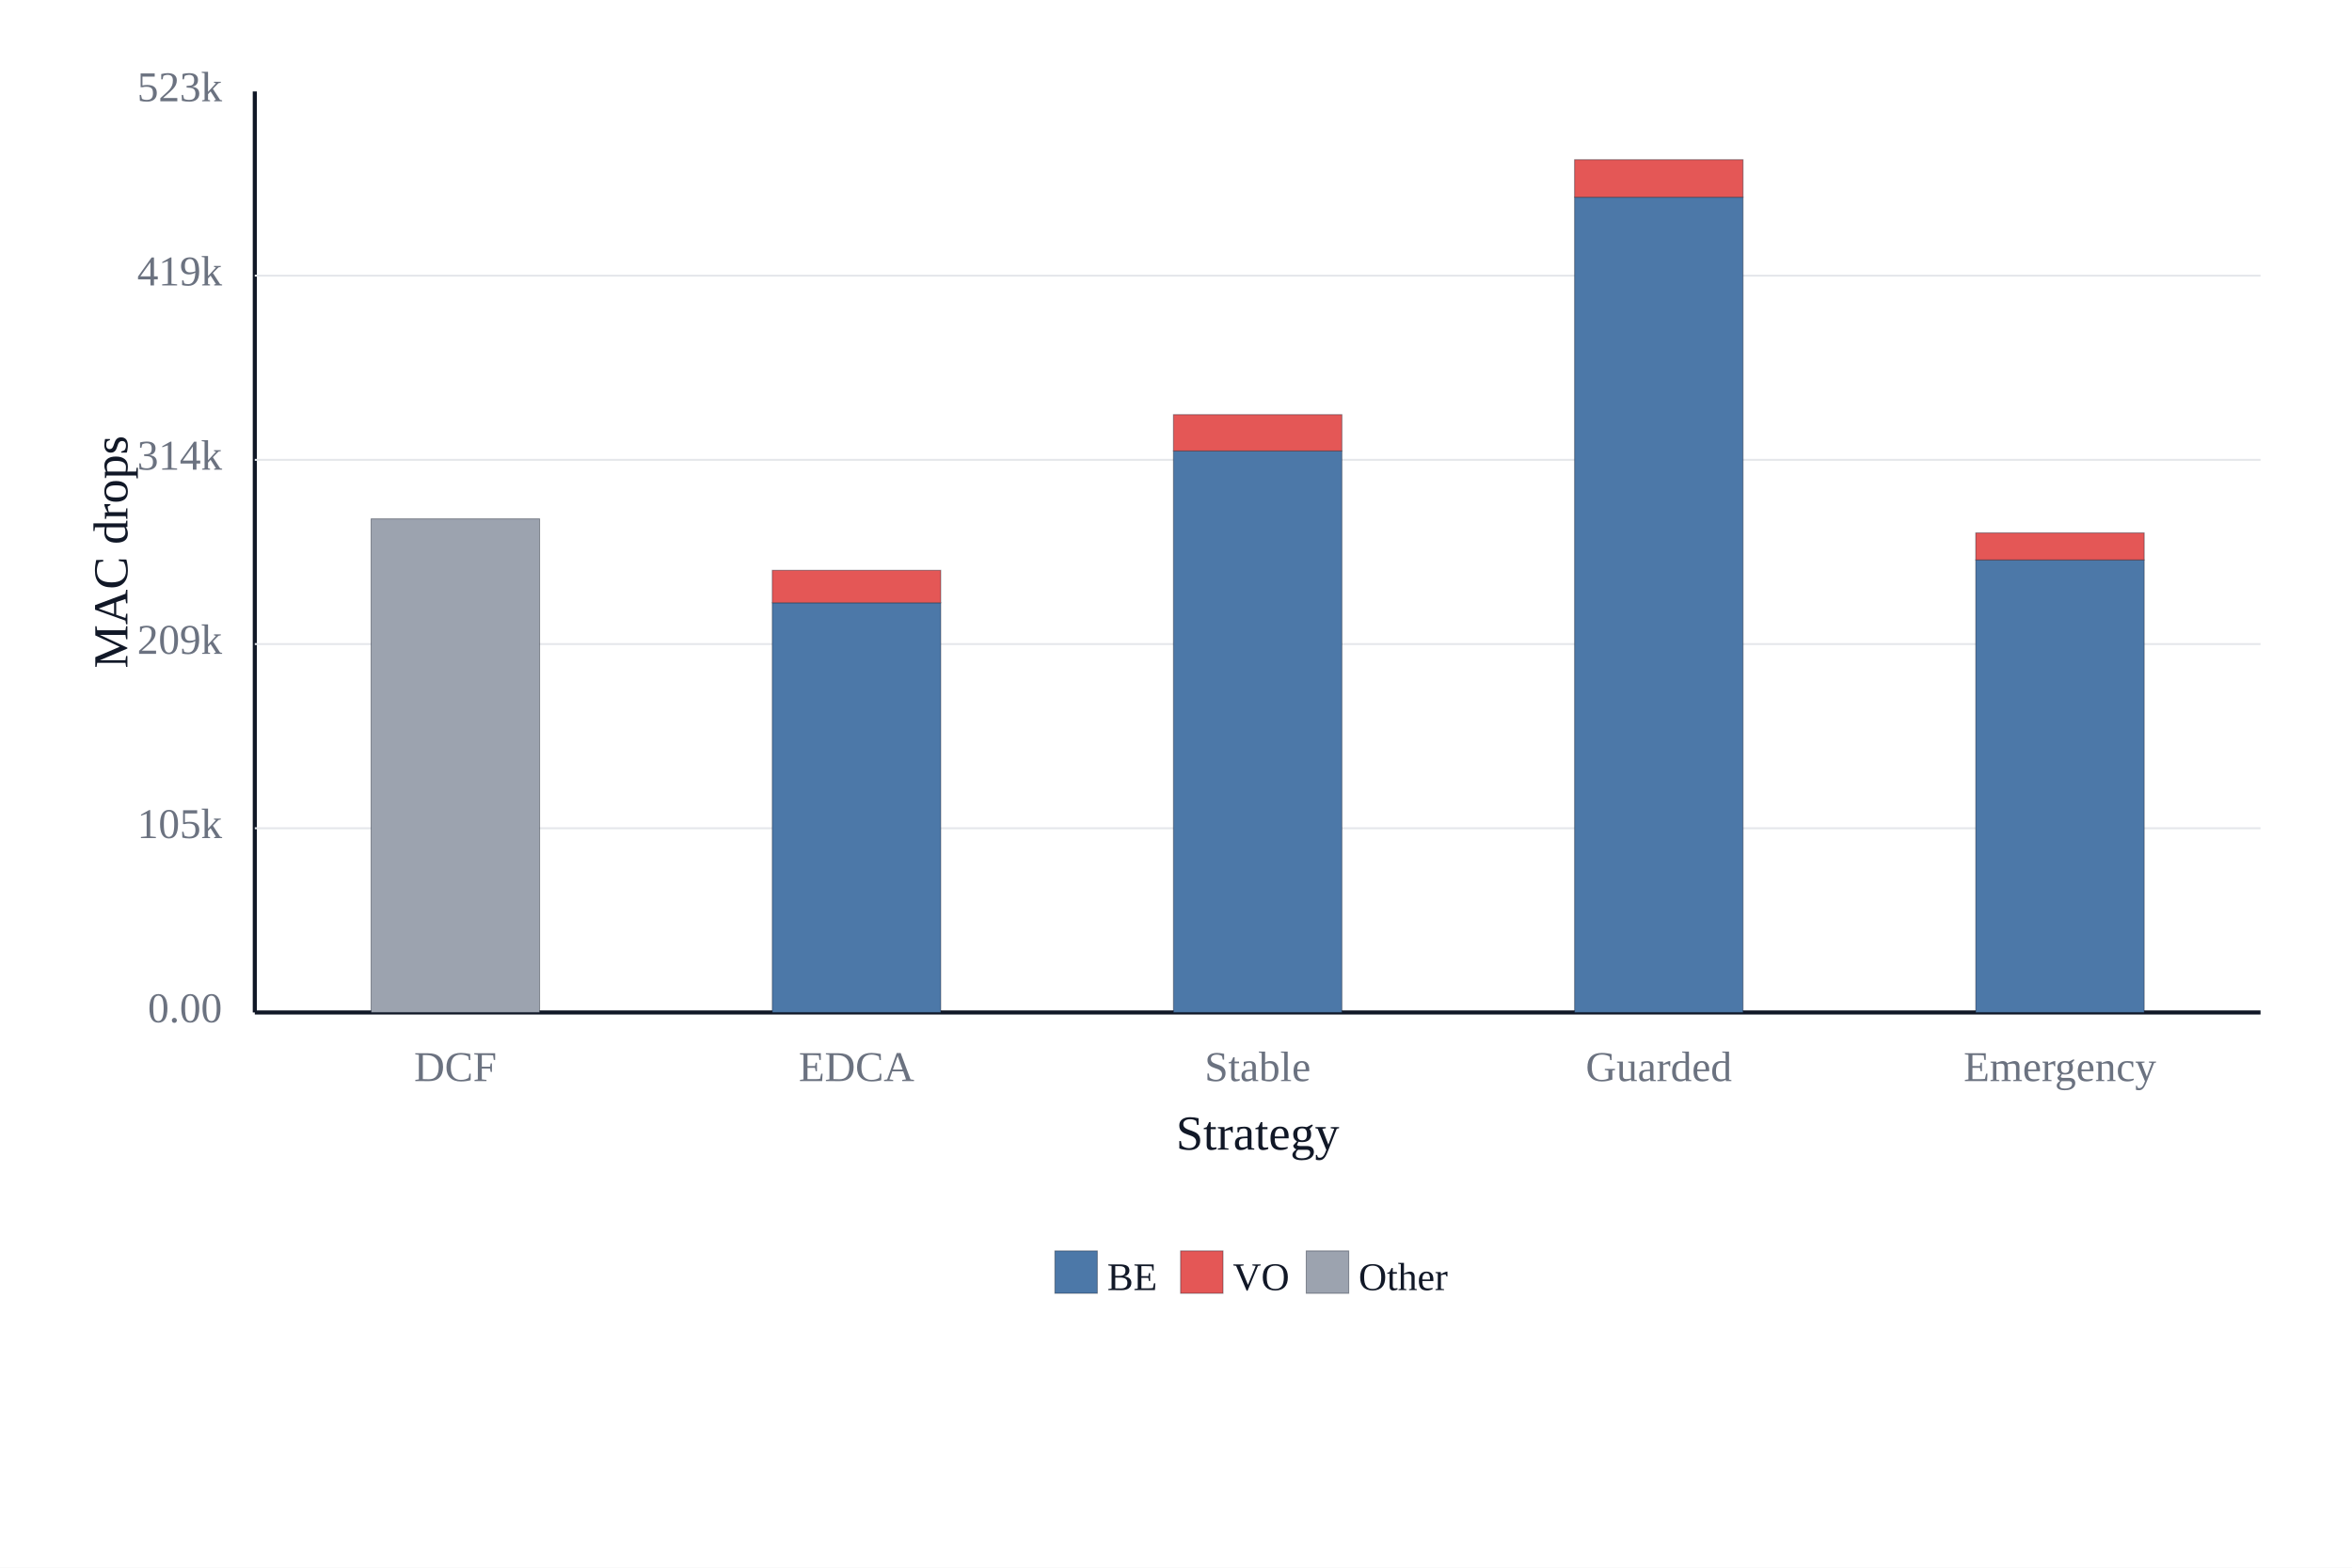
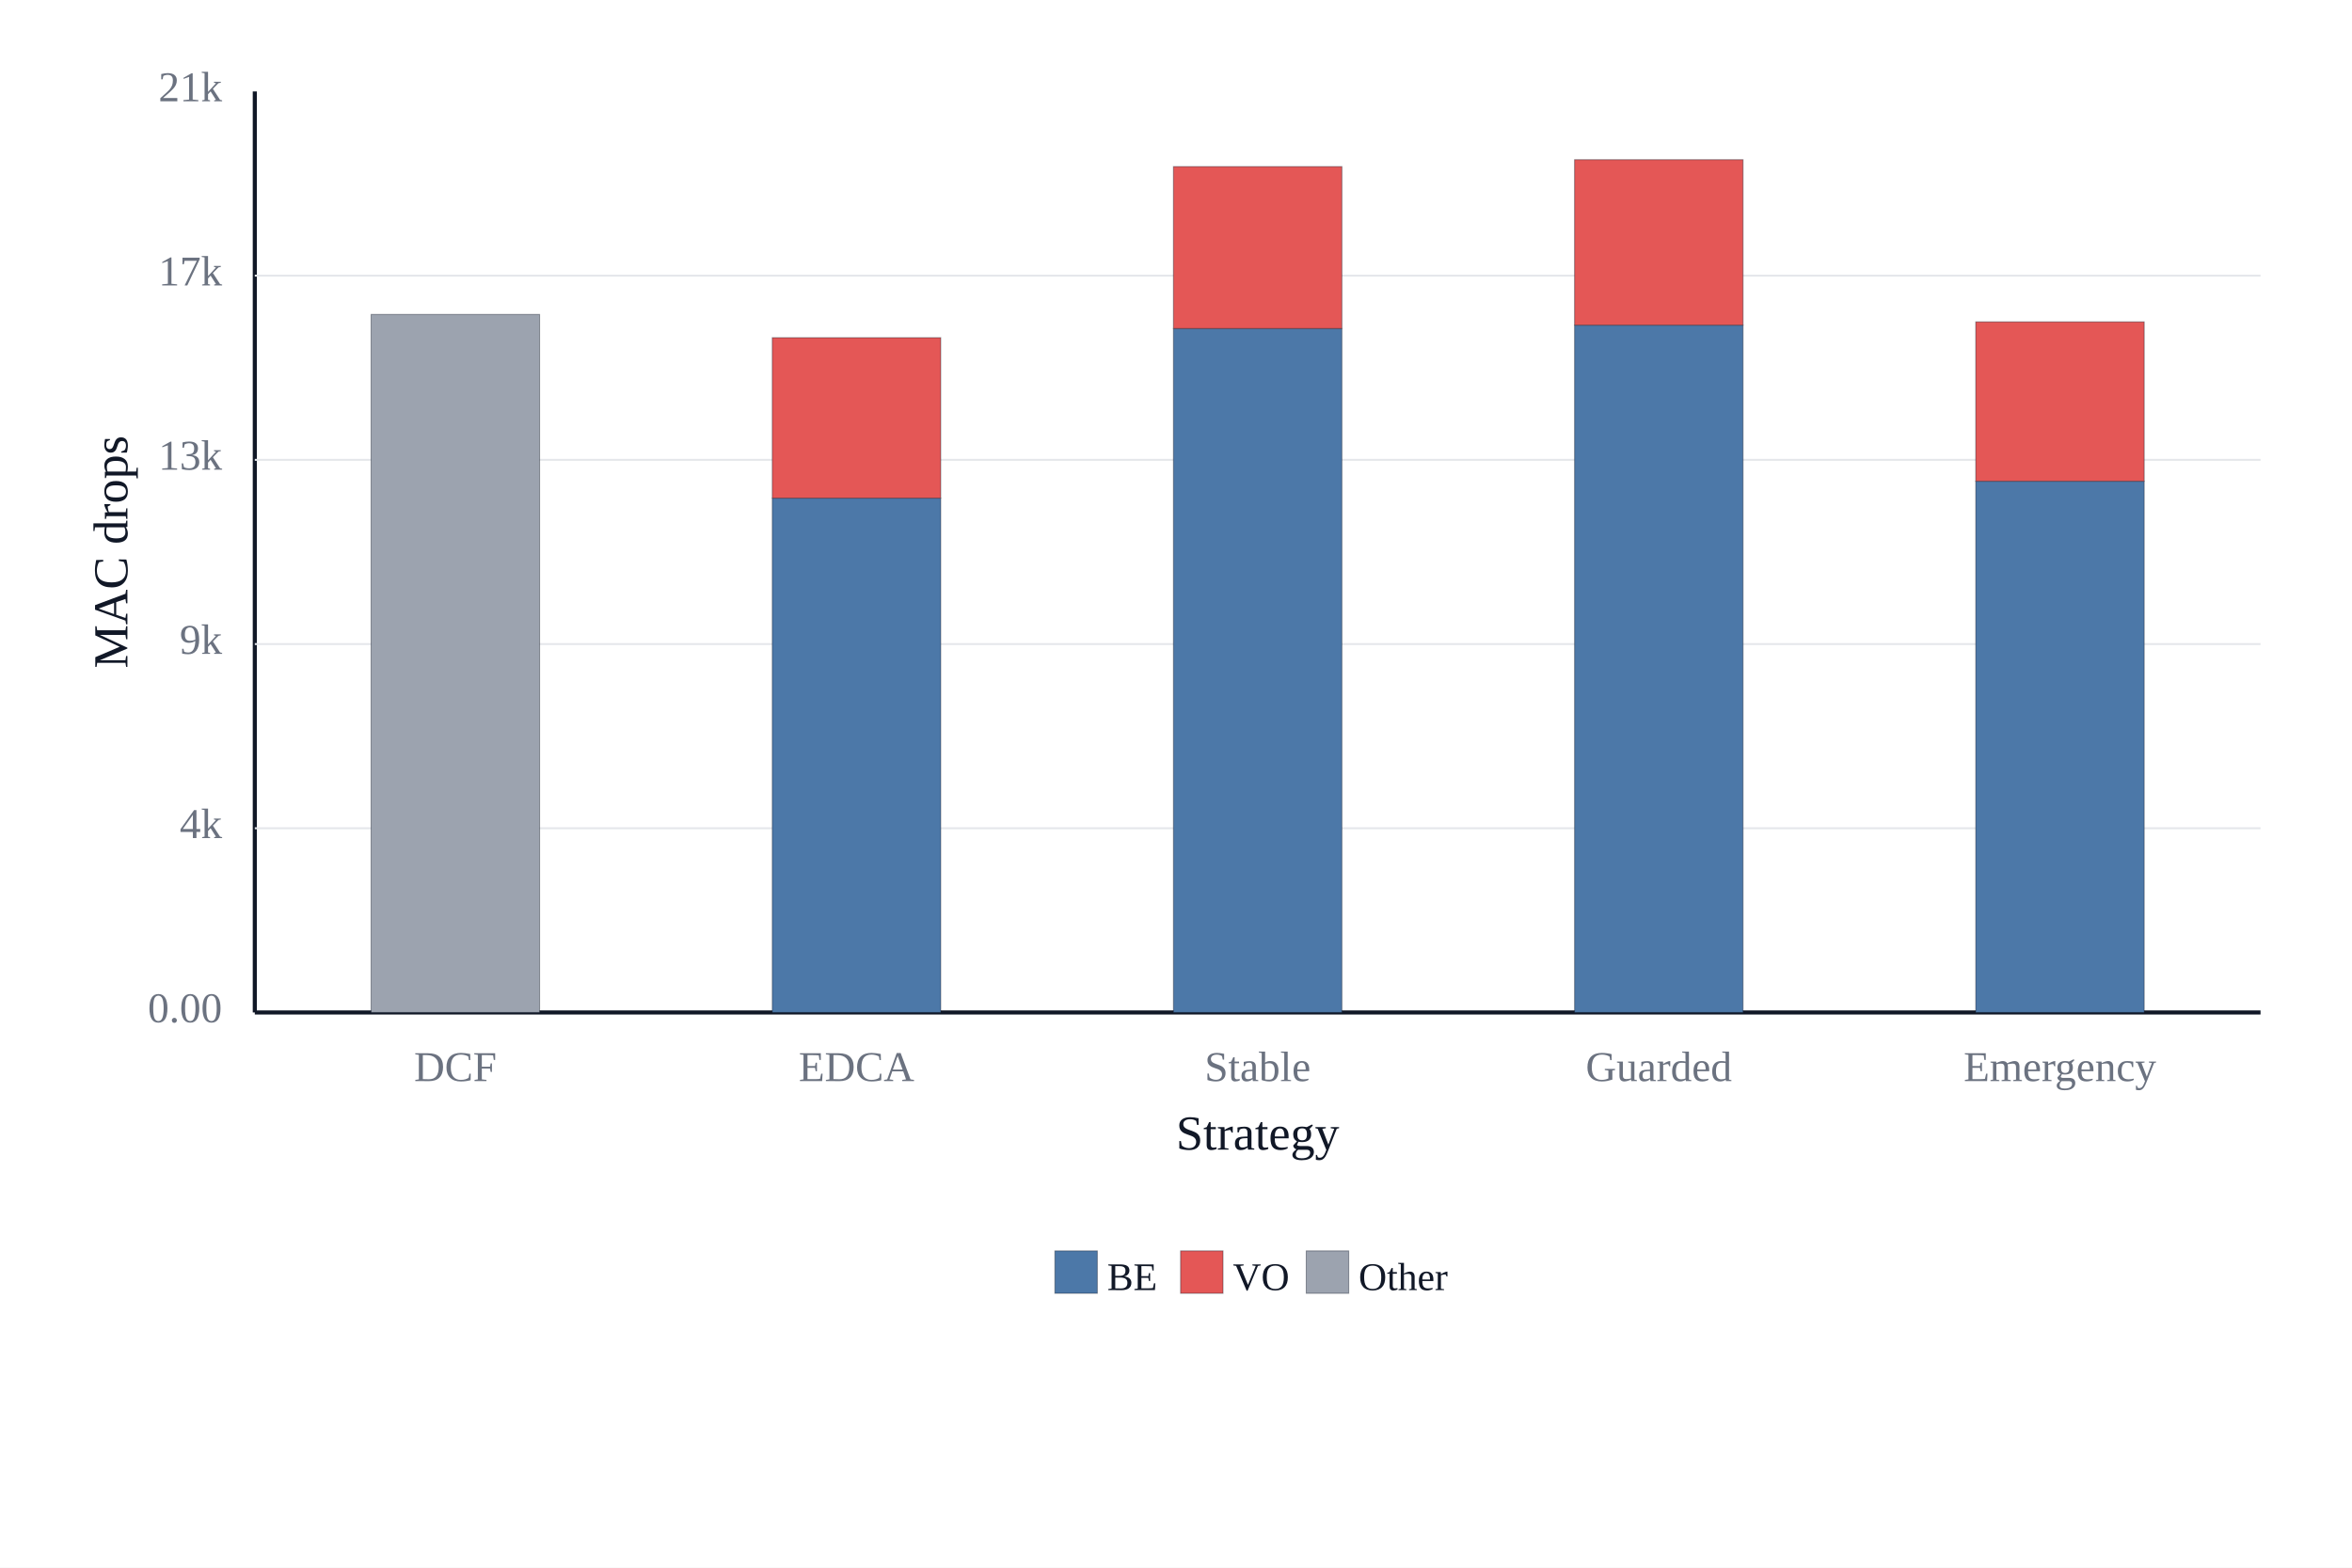
<svg xmlns="http://www.w3.org/2000/svg" width="720" height="480" viewBox="0 0 720 480">
  <rect width="100%" height="100%" fill="#ffffff" />
  <style>text { font-family: "Times New Roman", Times, serif; }</style>
  <line x1="78.00" y1="310.00" x2="692.00" y2="310.00" stroke="#111827" stroke-width="1.25" />
  <line x1="78.00" y1="28.00" x2="78.00" y2="310.00" stroke="#111827" stroke-width="1.25" />
  <text x="385.00" y="352.00" text-anchor="middle" font-size="15" fill="#111827">Strategy</text>
  <text x="39.00" y="169.00" text-anchor="middle" font-size="15" fill="#111827" transform="rotate(-90 39.00 169.00)">MAC drops</text>
  <text x="68.00" y="313.00" text-anchor="end" font-size="13" fill="#6b7280">0.00</text>
  <line x1="78.00" y1="253.60" x2="692.00" y2="253.60" stroke="#e5e7eb" stroke-width="0.6" />
-   <text x="68.00" y="256.60" text-anchor="end" font-size="13" fill="#6b7280">105k</text>
+   <text x="68.00" y="256.60" text-anchor="end" font-size="13" fill="#6b7280">4k</text>
  <line x1="78.00" y1="197.20" x2="692.00" y2="197.20" stroke="#e5e7eb" stroke-width="0.6" />
-   <text x="68.00" y="200.20" text-anchor="end" font-size="13" fill="#6b7280">209k</text>
+   <text x="68.00" y="200.20" text-anchor="end" font-size="13" fill="#6b7280">9k</text>
  <line x1="78.00" y1="140.80" x2="692.00" y2="140.80" stroke="#e5e7eb" stroke-width="0.6" />
-   <text x="68.00" y="143.80" text-anchor="end" font-size="13" fill="#6b7280">314k</text>
+   <text x="68.00" y="143.80" text-anchor="end" font-size="13" fill="#6b7280">13k</text>
  <line x1="78.00" y1="84.40" x2="692.00" y2="84.40" stroke="#e5e7eb" stroke-width="0.6" />
-   <text x="68.00" y="87.40" text-anchor="end" font-size="13" fill="#6b7280">419k</text>
-   <text x="68.00" y="31.00" text-anchor="end" font-size="13" fill="#6b7280">523k</text>
+   <text x="68.00" y="87.40" text-anchor="end" font-size="13" fill="#6b7280">17k</text>
+   <text x="68.00" y="31.00" text-anchor="end" font-size="13" fill="#6b7280">21k</text>
  <rect x="113.61" y="310.00" width="51.58" height="0.00" fill="#4c78a8" stroke="#111827" stroke-width="0.3" stroke-opacity="0.4" />
  <rect x="113.61" y="310.00" width="51.58" height="0.00" fill="#e45756" stroke="#111827" stroke-width="0.3" stroke-opacity="0.4" />
-   <rect x="113.61" y="158.86" width="51.58" height="151.14" fill="#9ca3af" stroke="#111827" stroke-width="0.3" stroke-opacity="0.4" />
+   <rect x="113.61" y="96.27" width="51.58" height="213.73" fill="#9ca3af" stroke="#111827" stroke-width="0.3" stroke-opacity="0.4" />
  <text x="139.40" y="331.00" text-anchor="middle" font-size="13" fill="#6b7280">DCF</text>
-   <rect x="236.41" y="184.55" width="51.58" height="125.45" fill="#4c78a8" stroke="#111827" stroke-width="0.3" stroke-opacity="0.4" />
-   <rect x="236.41" y="174.61" width="51.58" height="9.94" fill="#e45756" stroke="#111827" stroke-width="0.3" stroke-opacity="0.4" />
-   <rect x="236.41" y="174.61" width="51.58" height="0.00" fill="#9ca3af" stroke="#111827" stroke-width="0.3" stroke-opacity="0.4" />
+   <rect x="236.41" y="152.52" width="51.58" height="157.48" fill="#4c78a8" stroke="#111827" stroke-width="0.3" stroke-opacity="0.4" />
+   <rect x="236.41" y="103.38" width="51.58" height="49.14" fill="#e45756" stroke="#111827" stroke-width="0.3" stroke-opacity="0.4" />
+   <rect x="236.41" y="103.38" width="51.58" height="0.00" fill="#9ca3af" stroke="#111827" stroke-width="0.3" stroke-opacity="0.4" />
  <text x="262.20" y="331.00" text-anchor="middle" font-size="13" fill="#6b7280">EDCA</text>
-   <rect x="359.21" y="138.07" width="51.58" height="171.93" fill="#4c78a8" stroke="#111827" stroke-width="0.3" stroke-opacity="0.4" />
-   <rect x="359.21" y="126.95" width="51.58" height="11.12" fill="#e45756" stroke="#111827" stroke-width="0.3" stroke-opacity="0.4" />
-   <rect x="359.21" y="126.95" width="51.58" height="0.00" fill="#9ca3af" stroke="#111827" stroke-width="0.3" stroke-opacity="0.4" />
+   <rect x="359.21" y="100.59" width="51.58" height="209.41" fill="#4c78a8" stroke="#111827" stroke-width="0.3" stroke-opacity="0.4" />
+   <rect x="359.21" y="51.00" width="51.58" height="49.59" fill="#e45756" stroke="#111827" stroke-width="0.3" stroke-opacity="0.4" />
+   <rect x="359.21" y="51.00" width="51.58" height="0.00" fill="#9ca3af" stroke="#111827" stroke-width="0.3" stroke-opacity="0.4" />
  <text x="385.00" y="331.00" text-anchor="middle" font-size="13" fill="#6b7280">Stable</text>
-   <rect x="482.01" y="60.37" width="51.58" height="249.63" fill="#4c78a8" stroke="#111827" stroke-width="0.3" stroke-opacity="0.4" />
-   <rect x="482.01" y="48.89" width="51.58" height="11.48" fill="#e45756" stroke="#111827" stroke-width="0.3" stroke-opacity="0.4" />
+   <rect x="482.01" y="99.54" width="51.58" height="210.46" fill="#4c78a8" stroke="#111827" stroke-width="0.3" stroke-opacity="0.4" />
+   <rect x="482.01" y="48.89" width="51.58" height="50.66" fill="#e45756" stroke="#111827" stroke-width="0.3" stroke-opacity="0.4" />
  <rect x="482.01" y="48.89" width="51.58" height="0.00" fill="#9ca3af" stroke="#111827" stroke-width="0.3" stroke-opacity="0.4" />
  <text x="507.80" y="331.00" text-anchor="middle" font-size="13" fill="#6b7280">Guarded</text>
-   <rect x="604.81" y="171.44" width="51.58" height="138.56" fill="#4c78a8" stroke="#111827" stroke-width="0.3" stroke-opacity="0.4" />
-   <rect x="604.81" y="163.16" width="51.58" height="8.28" fill="#e45756" stroke="#111827" stroke-width="0.3" stroke-opacity="0.4" />
-   <rect x="604.81" y="163.16" width="51.58" height="0.00" fill="#9ca3af" stroke="#111827" stroke-width="0.3" stroke-opacity="0.4" />
+   <rect x="604.81" y="147.34" width="51.58" height="162.66" fill="#4c78a8" stroke="#111827" stroke-width="0.3" stroke-opacity="0.4" />
+   <rect x="604.81" y="98.54" width="51.58" height="48.80" fill="#e45756" stroke="#111827" stroke-width="0.3" stroke-opacity="0.4" />
+   <rect x="604.81" y="98.54" width="51.58" height="0.00" fill="#9ca3af" stroke="#111827" stroke-width="0.3" stroke-opacity="0.4" />
  <text x="630.60" y="331.00" text-anchor="middle" font-size="13" fill="#6b7280">Emergency</text>
  <rect x="322.92" y="383.00" width="13.00" height="13.00" fill="#4c78a8" stroke="#111827" stroke-width="0.3" stroke-opacity="0.4" />
  <text x="338.92" y="395.00" text-anchor="start" font-size="12" fill="#111827">BE</text>
  <rect x="361.40" y="383.00" width="13.00" height="13.00" fill="#e45756" stroke="#111827" stroke-width="0.3" stroke-opacity="0.4" />
  <text x="377.40" y="395.00" text-anchor="start" font-size="12" fill="#111827">VO</text>
  <rect x="399.88" y="383.00" width="13.00" height="13.00" fill="#9ca3af" stroke="#111827" stroke-width="0.3" stroke-opacity="0.4" />
  <text x="415.88" y="395.00" text-anchor="start" font-size="12" fill="#111827">Other</text>
</svg>
